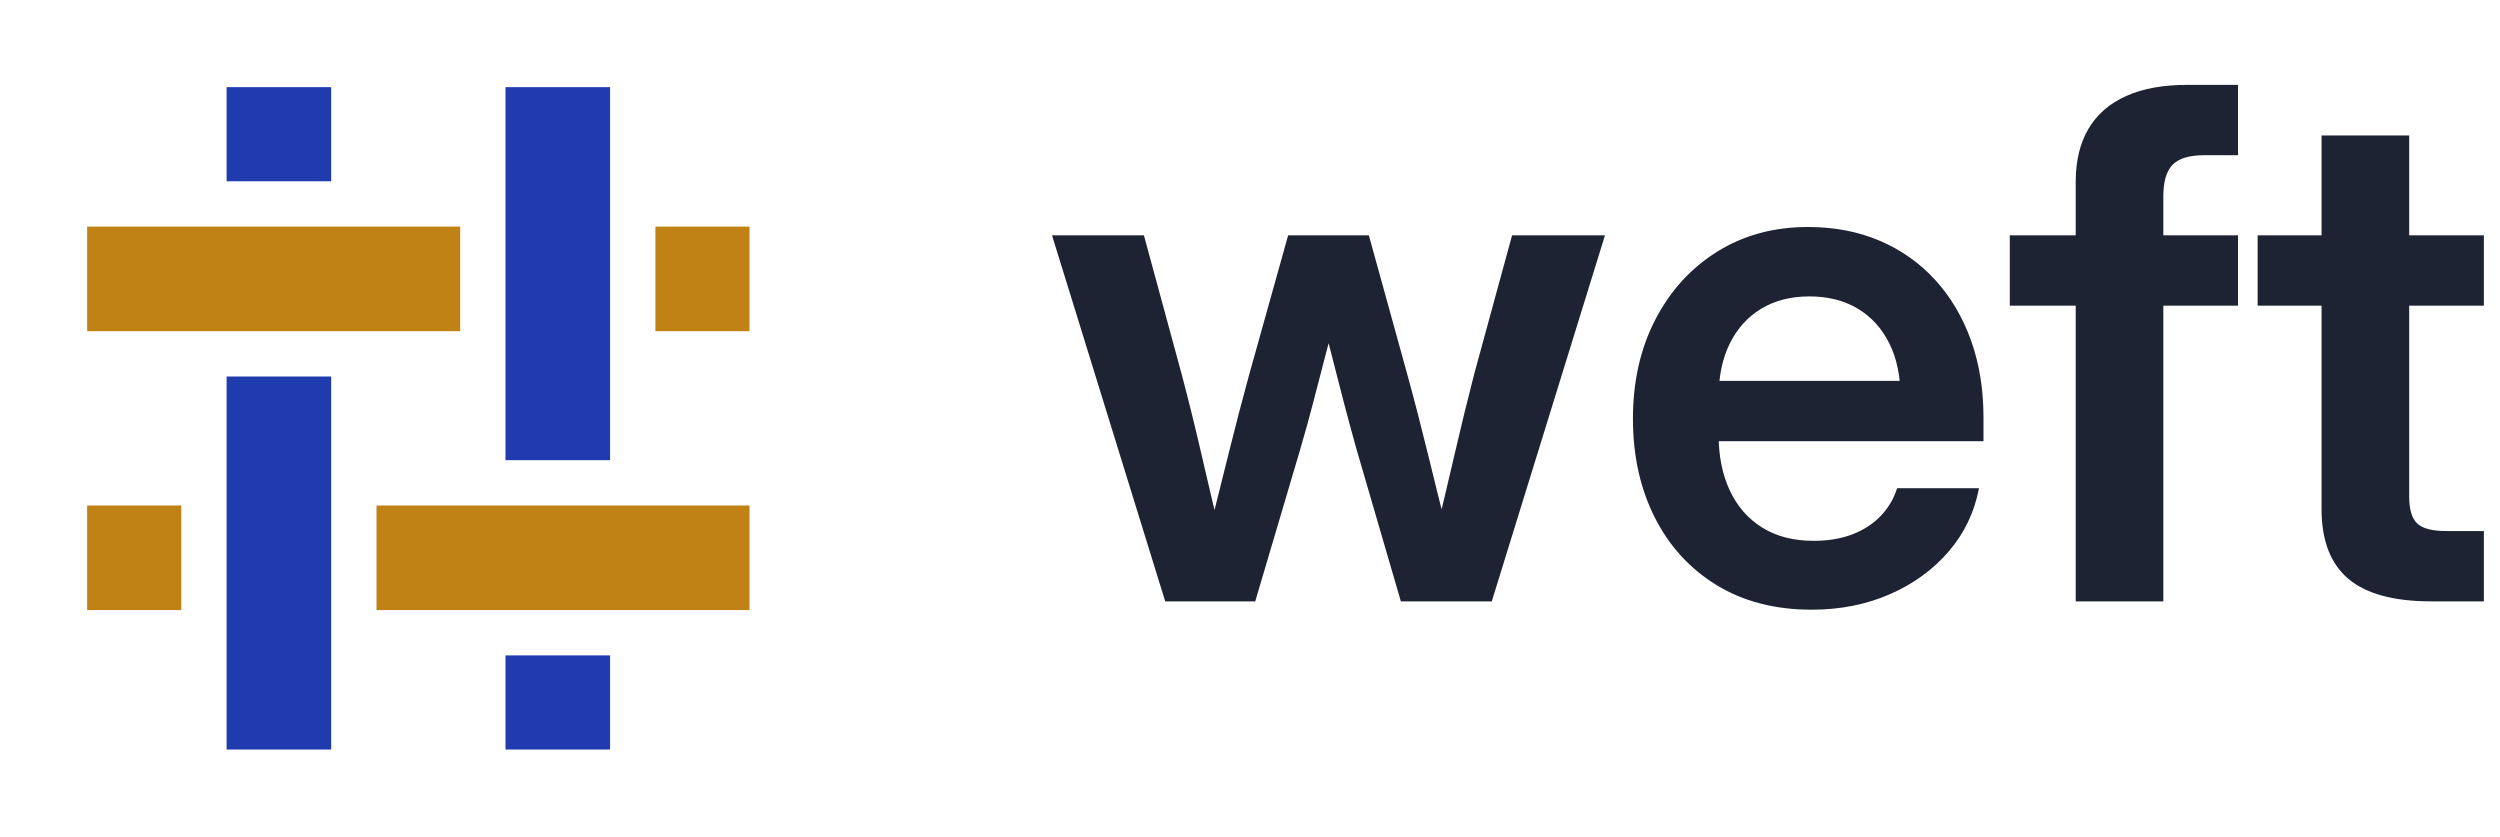
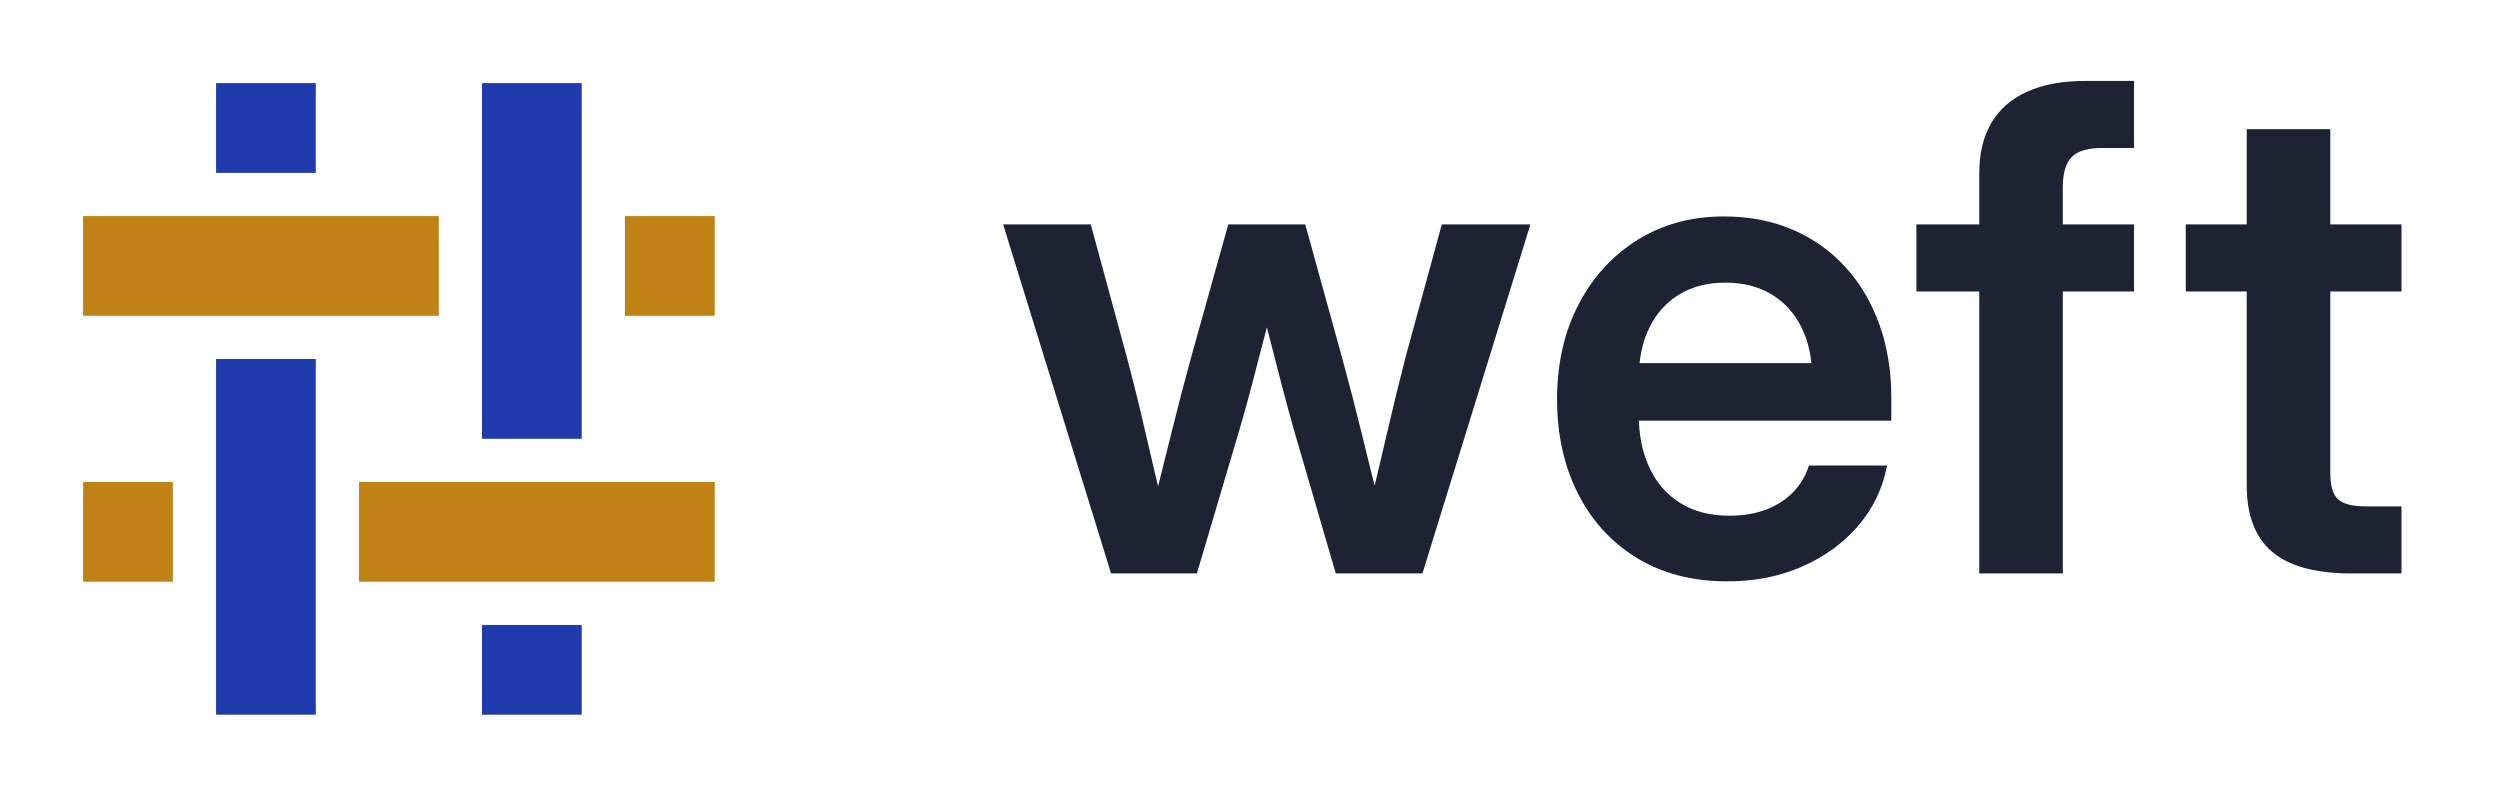
- <svg xmlns="http://www.w3.org/2000/svg" viewBox="0 0 143.423 48" width="143.423" height="48">
+ <svg xmlns="http://www.w3.org/2000/svg" viewBox="0 0 150.412 48" width="150.412" height="48">
  <g transform="translate(0 0) scale(1)">
    <path fill="#c18215" d="M5,13V19H26.4V13Z" />
    <path fill="#c18215" d="M37.6,13V19H43V13Z" />
    <path fill="#c18215" d="M5,29V35H10.4V29Z" />
    <path fill="#c18215" d="M21.6,29V35H43V29Z" />
    <path fill="#1f3bad" d="M13,5H19V10.4H13Z" />
    <path fill="#1f3bad" d="M13,21.6H19V43H13Z" />
    <path fill="#1f3bad" d="M29,5H35V26.4H29Z" />
    <path fill="#1f3bad" d="M29,37.6H35V43H29Z" />
  </g>
-   <path fill="#1d2333" transform="translate(60 34.5) scale(0.0198864 -0.0198864)" d="M344.321 0.0 17.76 1056.0H282.877L391.758 655.357Q421.318 544.038 448.558 425.738Q475.798 307.438 503.358 192.958H468.919Q497.919 307.438 527.099 425.738Q556.279 544.038 586.919 655.357L698.959 1056.0H931.757L1042.518 655.357Q1073.158 544.038 1102.018 425.738Q1130.878 307.438 1159.878 192.958H1124.238Q1152.078 307.438 1179.418 425.558Q1206.758 543.678 1235.598 655.357L1344.959 1056.0H1612.956L1286.396 0.0H1024.159L895.959 439.682Q877.759 504.842 860.059 572.182Q842.359 639.522 825.158 707.903Q807.958 776.283 789.758 842.883H841.598Q823.758 776.283 806.058 707.903Q788.358 639.522 770.838 572.182Q753.318 504.842 734.118 439.682L603.997 0.0Z M2209.199 -24.0Q2050.959 -24.0 1935.16 46.82Q1819.36 117.64 1756.5 242.32Q1693.64 367.0 1693.64 526.72Q1693.64 688.08 1758.24 812.9Q1822.84 937.72 1936.78 1008.86Q2050.72 1080.0 2198.639 1080.0Q2312.959 1080.0 2405.959 1040.18Q2498.959 1000.36 2565.919 926.9Q2632.878 853.44 2668.898 752.84Q2704.918 652.24 2704.918 530.68V462.081H1793.72V636.16H2578.599L2465.641 589.479Q2465.641 678.76 2433.441 743.861Q2401.241 808.961 2342.4 844.362Q2283.56 879.762 2202.599 879.762Q2122.639 879.762 2063.938 844.362Q2005.238 808.961 1973.037 743.861Q1940.837 678.76 1940.837 589.479V479.681Q1940.837 389.04 1972.937 320.16Q2005.038 251.279 2066.418 212.959Q2127.798 174.638 2214.959 174.638Q2278.44 174.638 2327.34 193.638Q2376.24 212.639 2408.88 246.899Q2441.521 281.159 2455.721 326.44H2691.958Q2672.318 222.92 2604.638 144.08Q2536.958 65.24 2434.899 20.62Q2332.839 -24.0 2209.199 -24.0Z M3439.196 1056.0V853.122H2780.8V1056.0ZM2970.96 0.0V1210.161Q2970.96 1301.281 3007.84 1363.48Q3044.72 1425.68 3116.399 1457.84Q3188.079 1490.0 3292.158 1490.0Q3339.038 1490.0 3381.377 1490.0Q3423.717 1490.0 3439.196 1490.0V1287.122Q3427.677 1287.122 3395.457 1287.122Q3363.237 1287.122 3341.997 1287.122Q3277.877 1287.122 3250.817 1259.922Q3223.756 1232.722 3223.756 1168.322V0.0Z M4148.437 1056.0V853.122H3495.8V1056.0ZM3680.2 1344.0H3932.997V302.798Q3932.997 246.838 3955.977 224.858Q3978.957 202.878 4040.357 202.878Q4064.797 202.878 4096.697 202.878Q4128.597 202.878 4148.437 202.878V0.0Q4122.077 0.0 4079.737 0.0Q4037.398 0.0 3996.278 0.0Q3834.359 0.0 3757.28 65.26Q3680.2 130.52 3680.2 266.079Z" />
+   <path fill="#1d2333" transform="translate(60 34.5) scale(0.0198864 -0.0198864)" d="M344.321 0.0 17.76 1056.0H282.877L391.758 655.357Q421.318 544.038 448.558 425.738Q475.798 307.438 503.358 192.958H468.919Q497.919 307.438 527.099 425.738Q556.279 544.038 586.919 655.357L698.959 1056.0H931.757L1042.518 655.357Q1073.158 544.038 1102.018 425.738Q1130.878 307.438 1159.878 192.958H1124.238Q1152.078 307.438 1179.418 425.558Q1206.758 543.678 1235.598 655.357L1344.959 1056.0H1612.956L1286.396 0.0H1024.159L895.959 439.682Q877.759 504.842 860.059 572.182Q842.359 639.522 825.158 707.903Q807.958 776.283 789.758 842.883H841.598Q823.758 776.283 806.058 707.903Q788.358 639.522 770.838 572.182Q753.318 504.842 734.118 439.682L603.997 0.0Z M2209.199 -24.0Q2050.959 -24.0 1935.16 46.82Q1819.36 117.64 1756.5 242.32Q1693.64 367.0 1693.64 526.72Q1693.64 688.08 1758.24 812.9Q1822.84 937.72 1936.78 1008.86Q2050.72 1080.0 2198.639 1080.0Q2312.959 1080.0 2405.959 1040.18Q2498.959 1000.36 2565.919 926.9Q2632.878 853.44 2668.898 752.84Q2704.918 652.24 2704.918 530.68V462.081H1793.72V636.16H2578.599L2465.641 589.479Q2465.641 678.76 2433.441 743.861Q2401.241 808.961 2342.4 844.362Q2283.56 879.762 2202.599 879.762Q2122.639 879.762 2063.938 844.362Q2005.238 808.961 1973.037 743.861Q1940.837 678.76 1940.837 589.479V479.681Q1940.837 389.04 1972.937 320.16Q2005.038 251.279 2066.418 212.959Q2127.798 174.638 2214.959 174.638Q2278.44 174.638 2327.34 193.638Q2376.24 212.639 2408.88 246.899Q2441.521 281.159 2455.721 326.44H2691.958Q2672.318 222.92 2604.638 144.08Q2536.958 65.24 2434.899 20.62Q2332.839 -24.0 2209.199 -24.0Z M3439.196 1056.0V853.122H2780.8V1056.0ZM2970.96 0.0V1210.161Q2970.96 1301.281 3007.84 1363.48Q3044.72 1425.68 3116.399 1457.84Q3188.079 1490.0 3292.158 1490.0Q3339.038 1490.0 3381.377 1490.0Q3423.717 1490.0 3439.196 1490.0V1287.122Q3427.677 1287.122 3395.457 1287.122Q3363.237 1287.122 3341.997 1287.122Q3277.877 1287.122 3250.817 1259.922Q3223.756 1232.722 3223.756 1168.322V0.0Z M4248.437 1056.0V853.122H3595.8V1056.0ZM3780.2 1344.0H4032.997V302.798Q4032.997 246.838 4055.977 224.858Q4078.957 202.878 4140.357 202.878Q4164.797 202.878 4196.697 202.878Q4228.597 202.878 4248.437 202.878V0.0Q4222.077 0.0 4179.737 0.0Q4137.398 0.0 4096.278 0.0Q3934.359 0.0 3857.28 65.26Q3780.2 130.52 3780.2 266.079Z" />
</svg>
